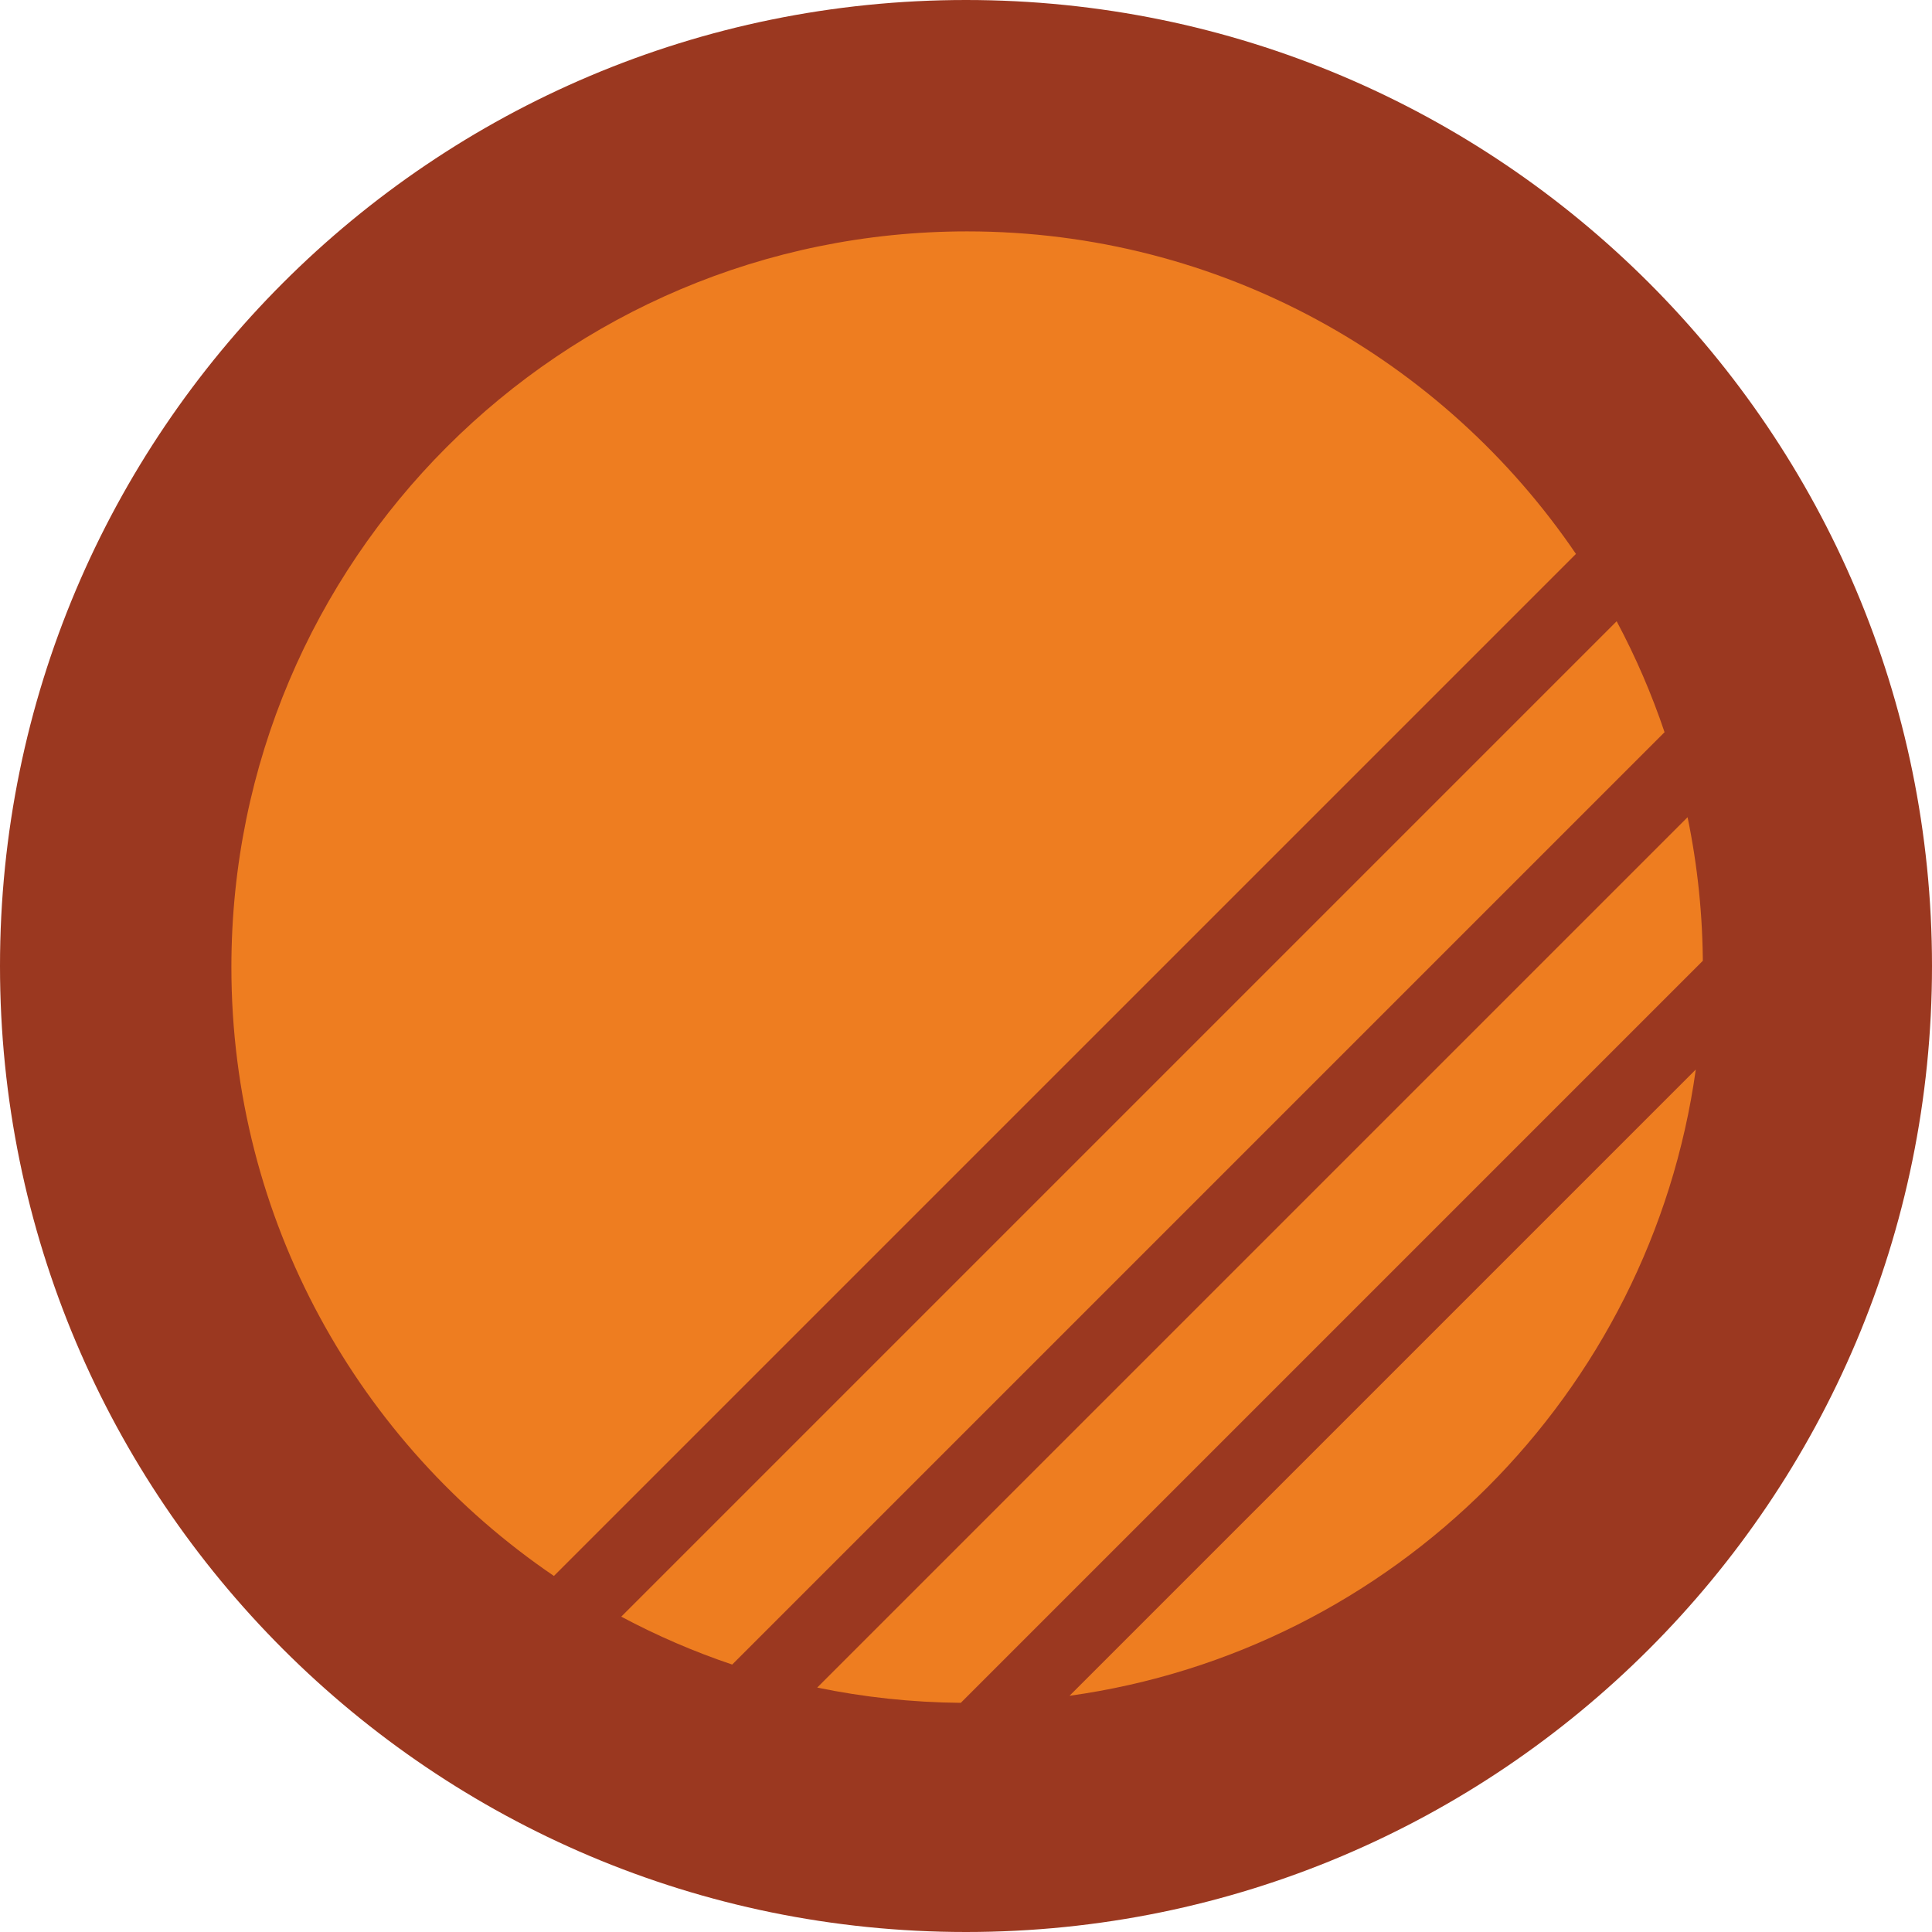
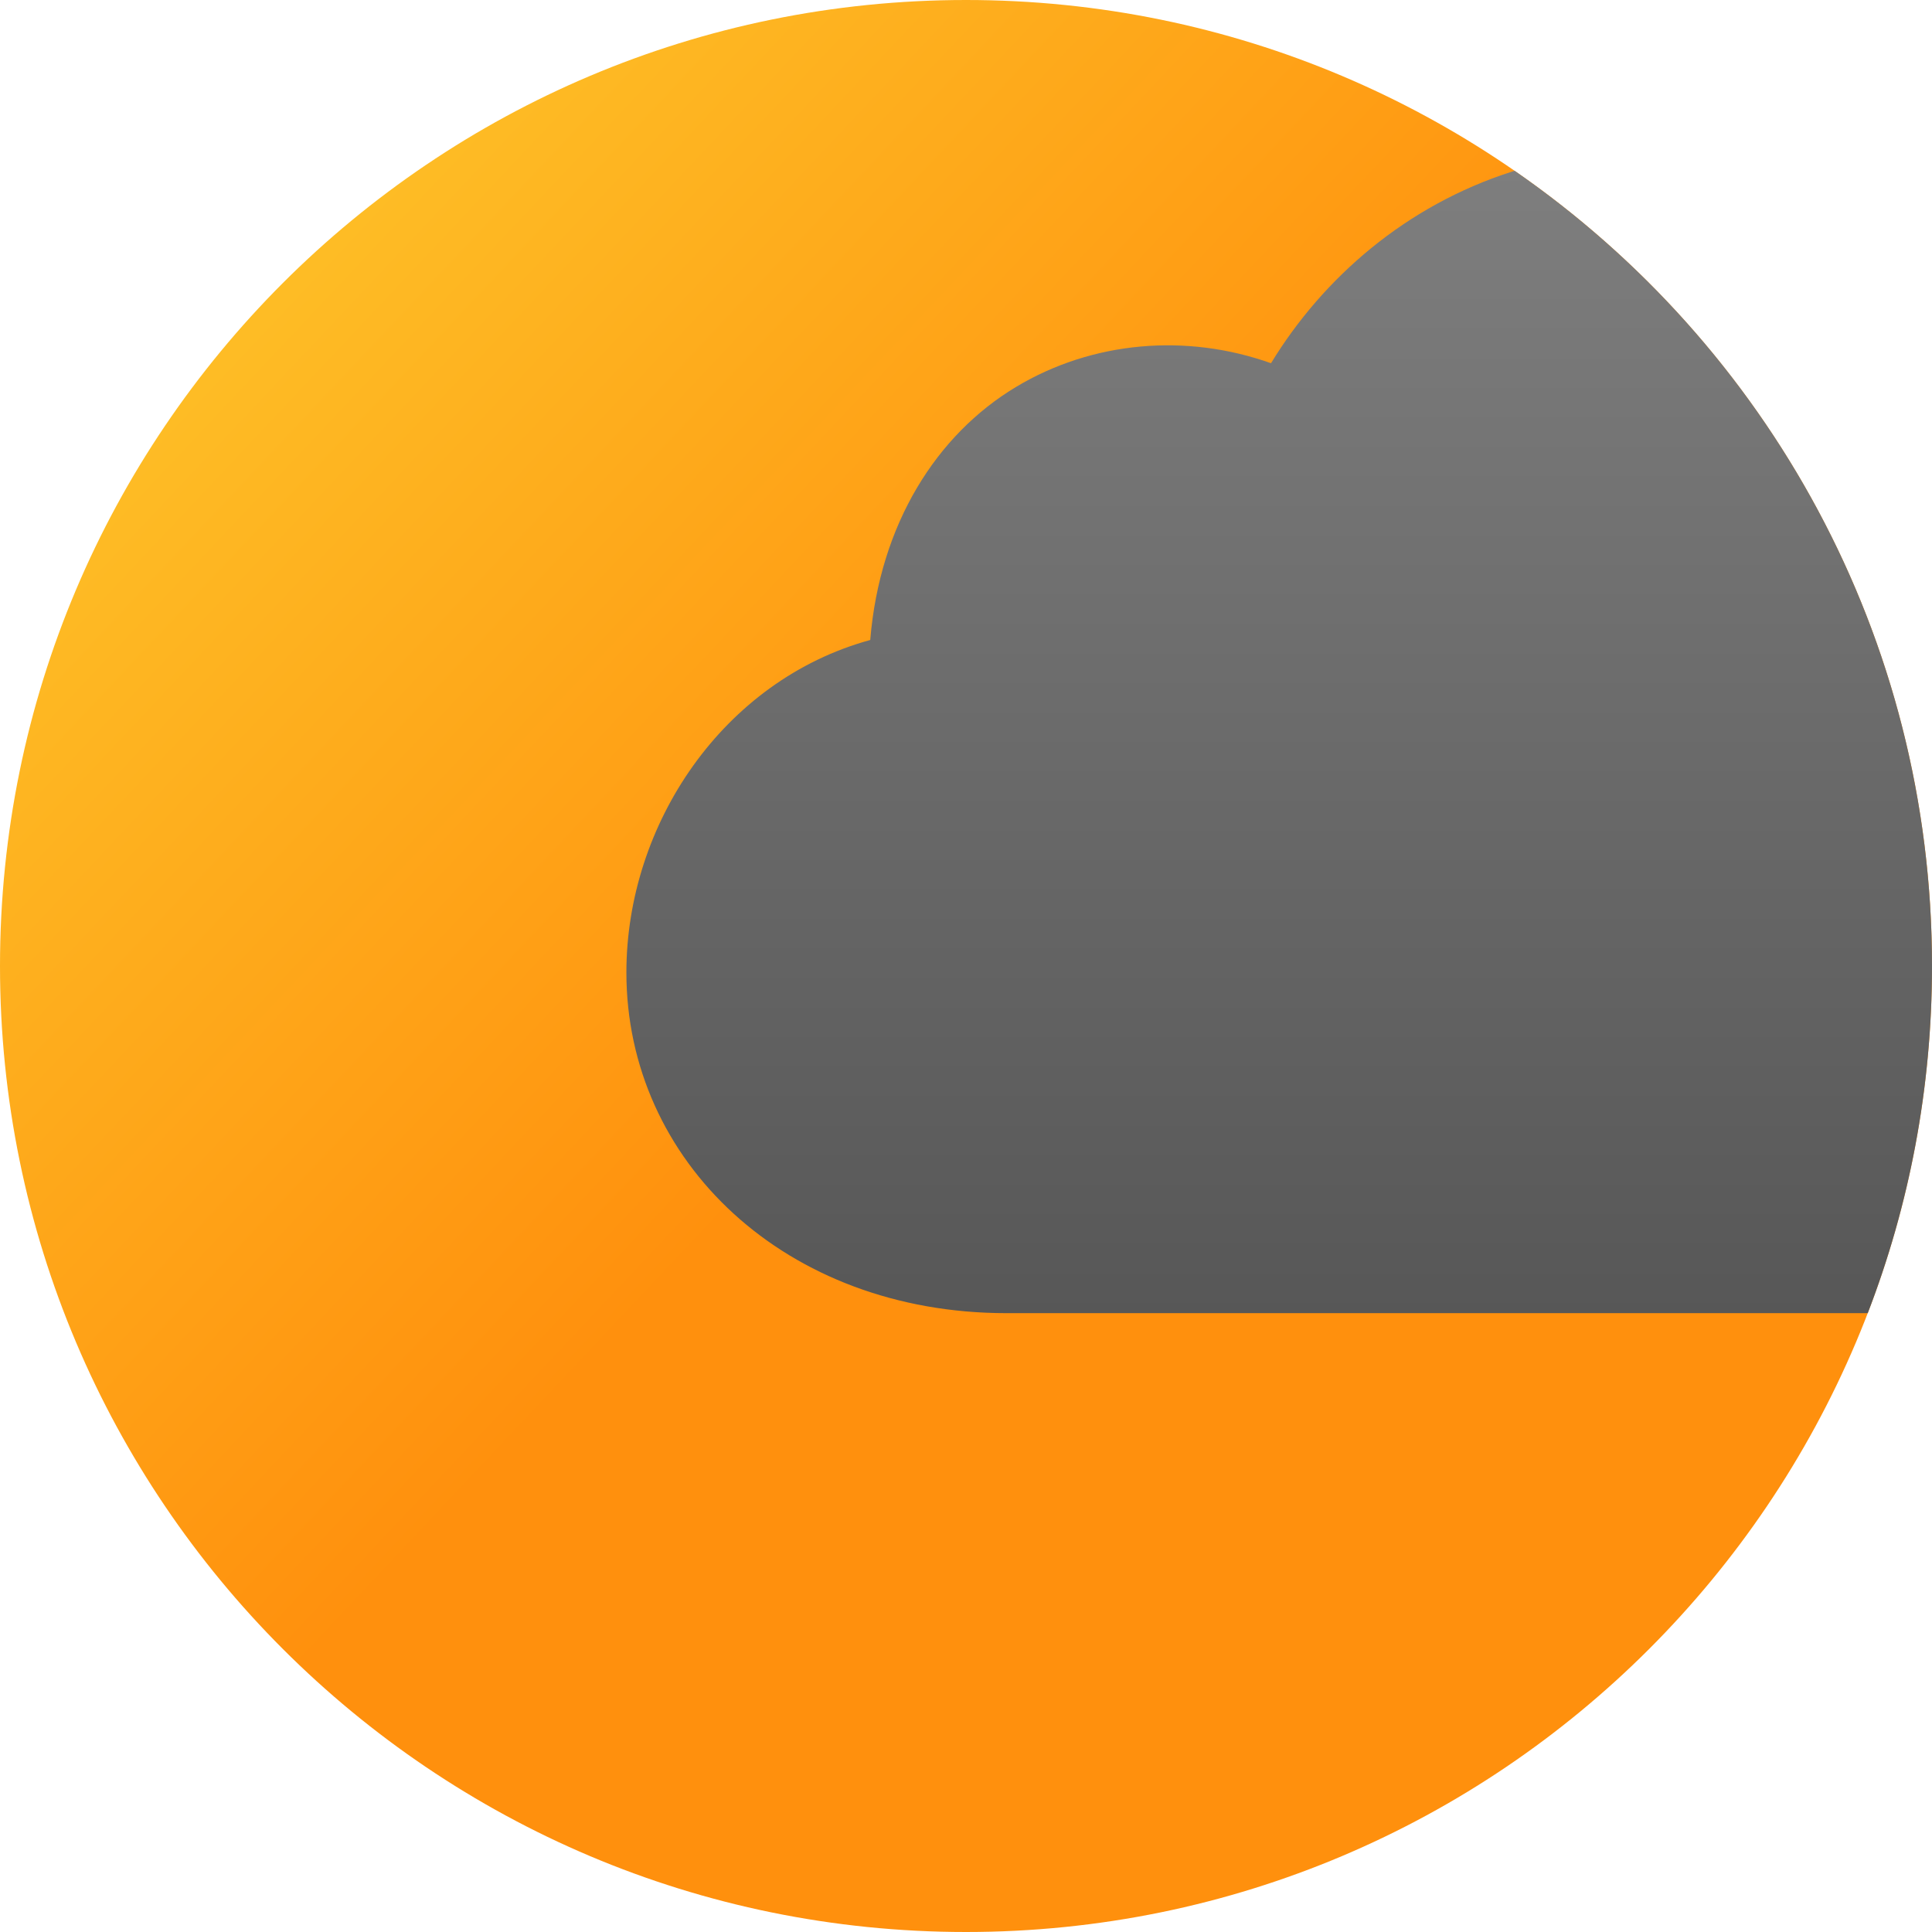
- <svg xmlns="http://www.w3.org/2000/svg" width="860" height="860" viewBox="0 0 860 860">
-   <g fill="none" fill-rule="evenodd">
-     <circle fill="#9B3820" cx="430" cy="430" r="430" />
-     <path d="M751.196 363.766c4.46 21.546 6.804 43.866 6.804 66.734l-.023-2.812-330.292 330.3c-21.885-.184-43.258-2.515-63.919-6.792Zm3.657 112.317c-20.108 144.4-134.37 258.662-278.77 278.77Zm-35.226-199.545a325.598 325.598 0 0 1 21.323 49.389L325.927 740.95a325.598 325.598 0 0 1-49.39-21.323ZM430.5 103c112.69 0 212.086 56.916 271.011 143.57L246.57 701.51C159.916 642.586 103 543.19 103 430.5 103 249.627 249.627 103 430.5 103Z" fill="#EE7D20" />
+ <svg xmlns="http://www.w3.org/2000/svg" width="256px" height="256px" viewBox="0 0 256 256" version="1.1">
+   <defs>
+     <linearGradient x1="14.269%" y1="16.373%" x2="50%" y2="50%" id="linearGradient-1">
+       <stop stop-color="#FEBC25" offset="0%" />
+       <stop stop-color="#FF900D" offset="100%" />
+     </linearGradient>
+     <linearGradient x1="77.084%" y1="-9.64469864e-15%" x2="77.084%" y2="100%" id="linearGradient-2">
+       <stop stop-color="#7E7E7E" offset="0%" />
+       <stop stop-color="#575757" offset="100%" />
+     </linearGradient>
+   </defs>
+   <g id="Page-1" stroke="none" stroke-width="1" fill="none" fill-rule="evenodd">
+     <g id="draft-2">
+       <circle id="Oval" fill="url(#linearGradient-1)" cx="128" cy="128" r="128" />
+       <path d="M200.692,22.63 C234.107,45.726 256,84.306 256,128 C256,144.214 252.985,159.725 247.485,174.001 L133.372,174 C104.094,174 83,153.882 83,128.862 C83,109.185 95.843,90.127 115.311,84.802 C116.578,69.431 124.11,57.592 134.614,51.28 C144.75,45.189 157.196,44.131 168.415,48.128 C175.293,36.839 186.281,27.224 200.391,22.725 Z" id="Combined-Shape" fill="url(#linearGradient-2)" fill-rule="nonzero" />
+     </g>
  </g>
</svg>
